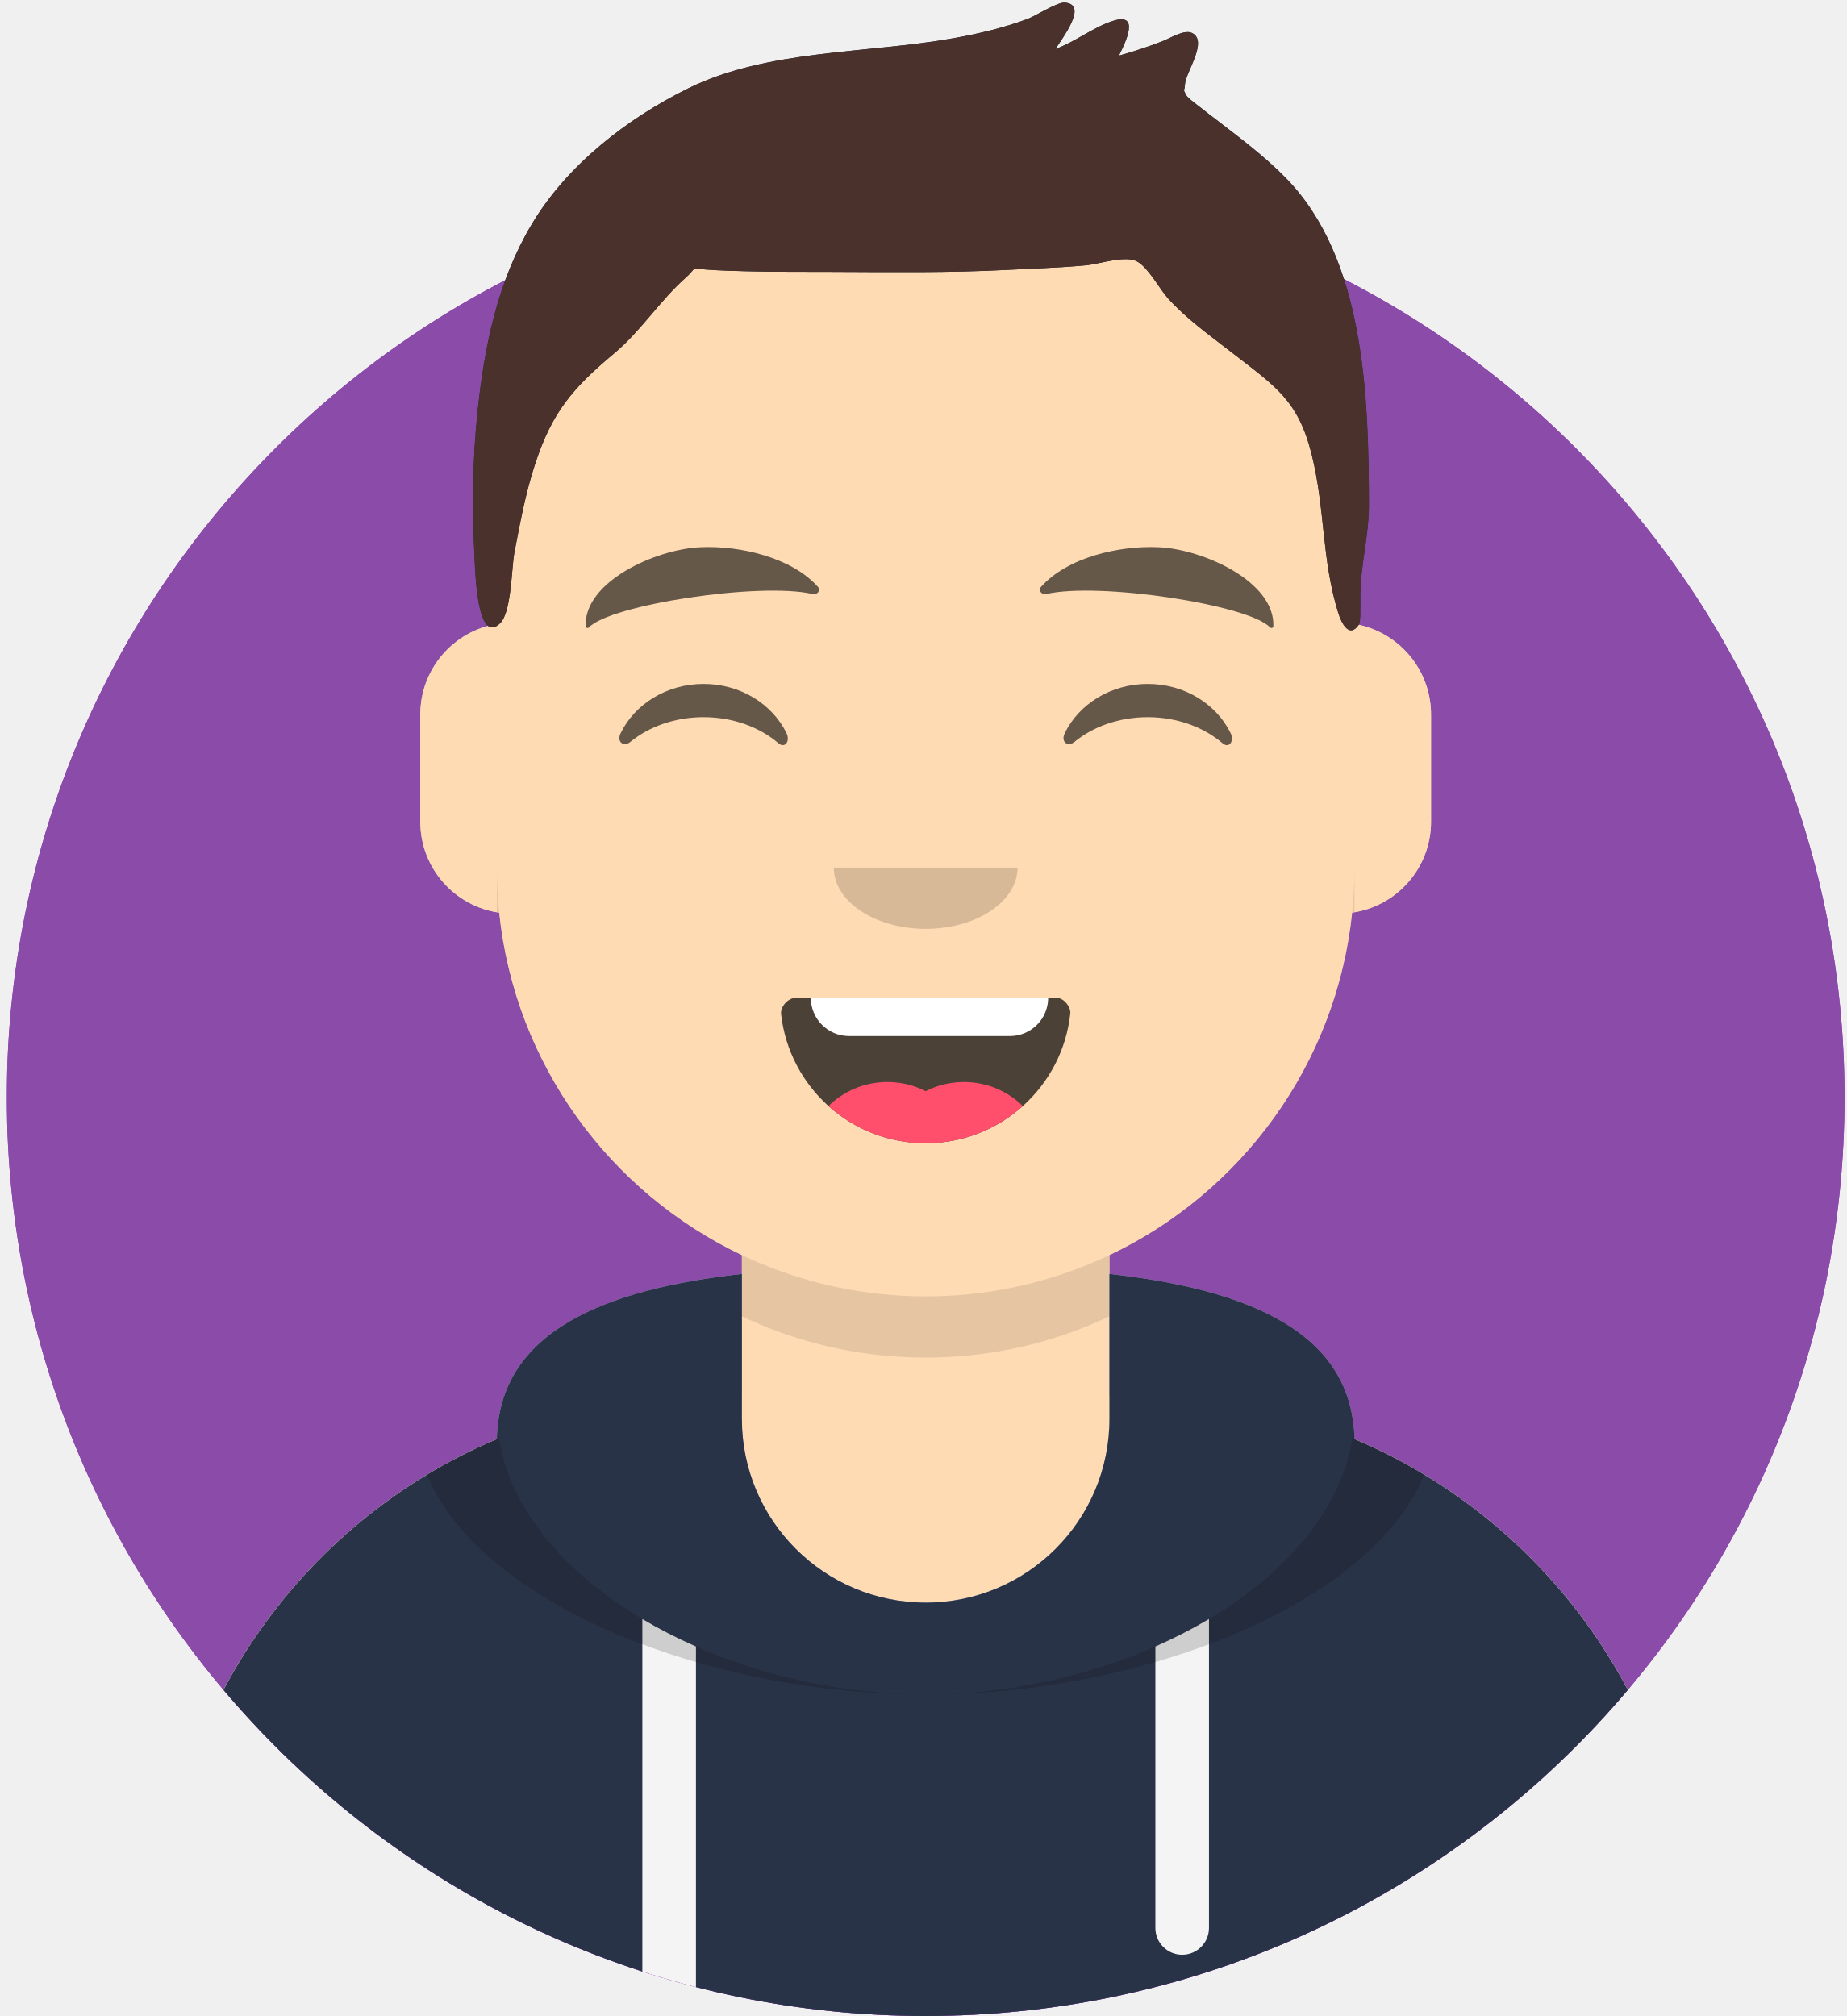
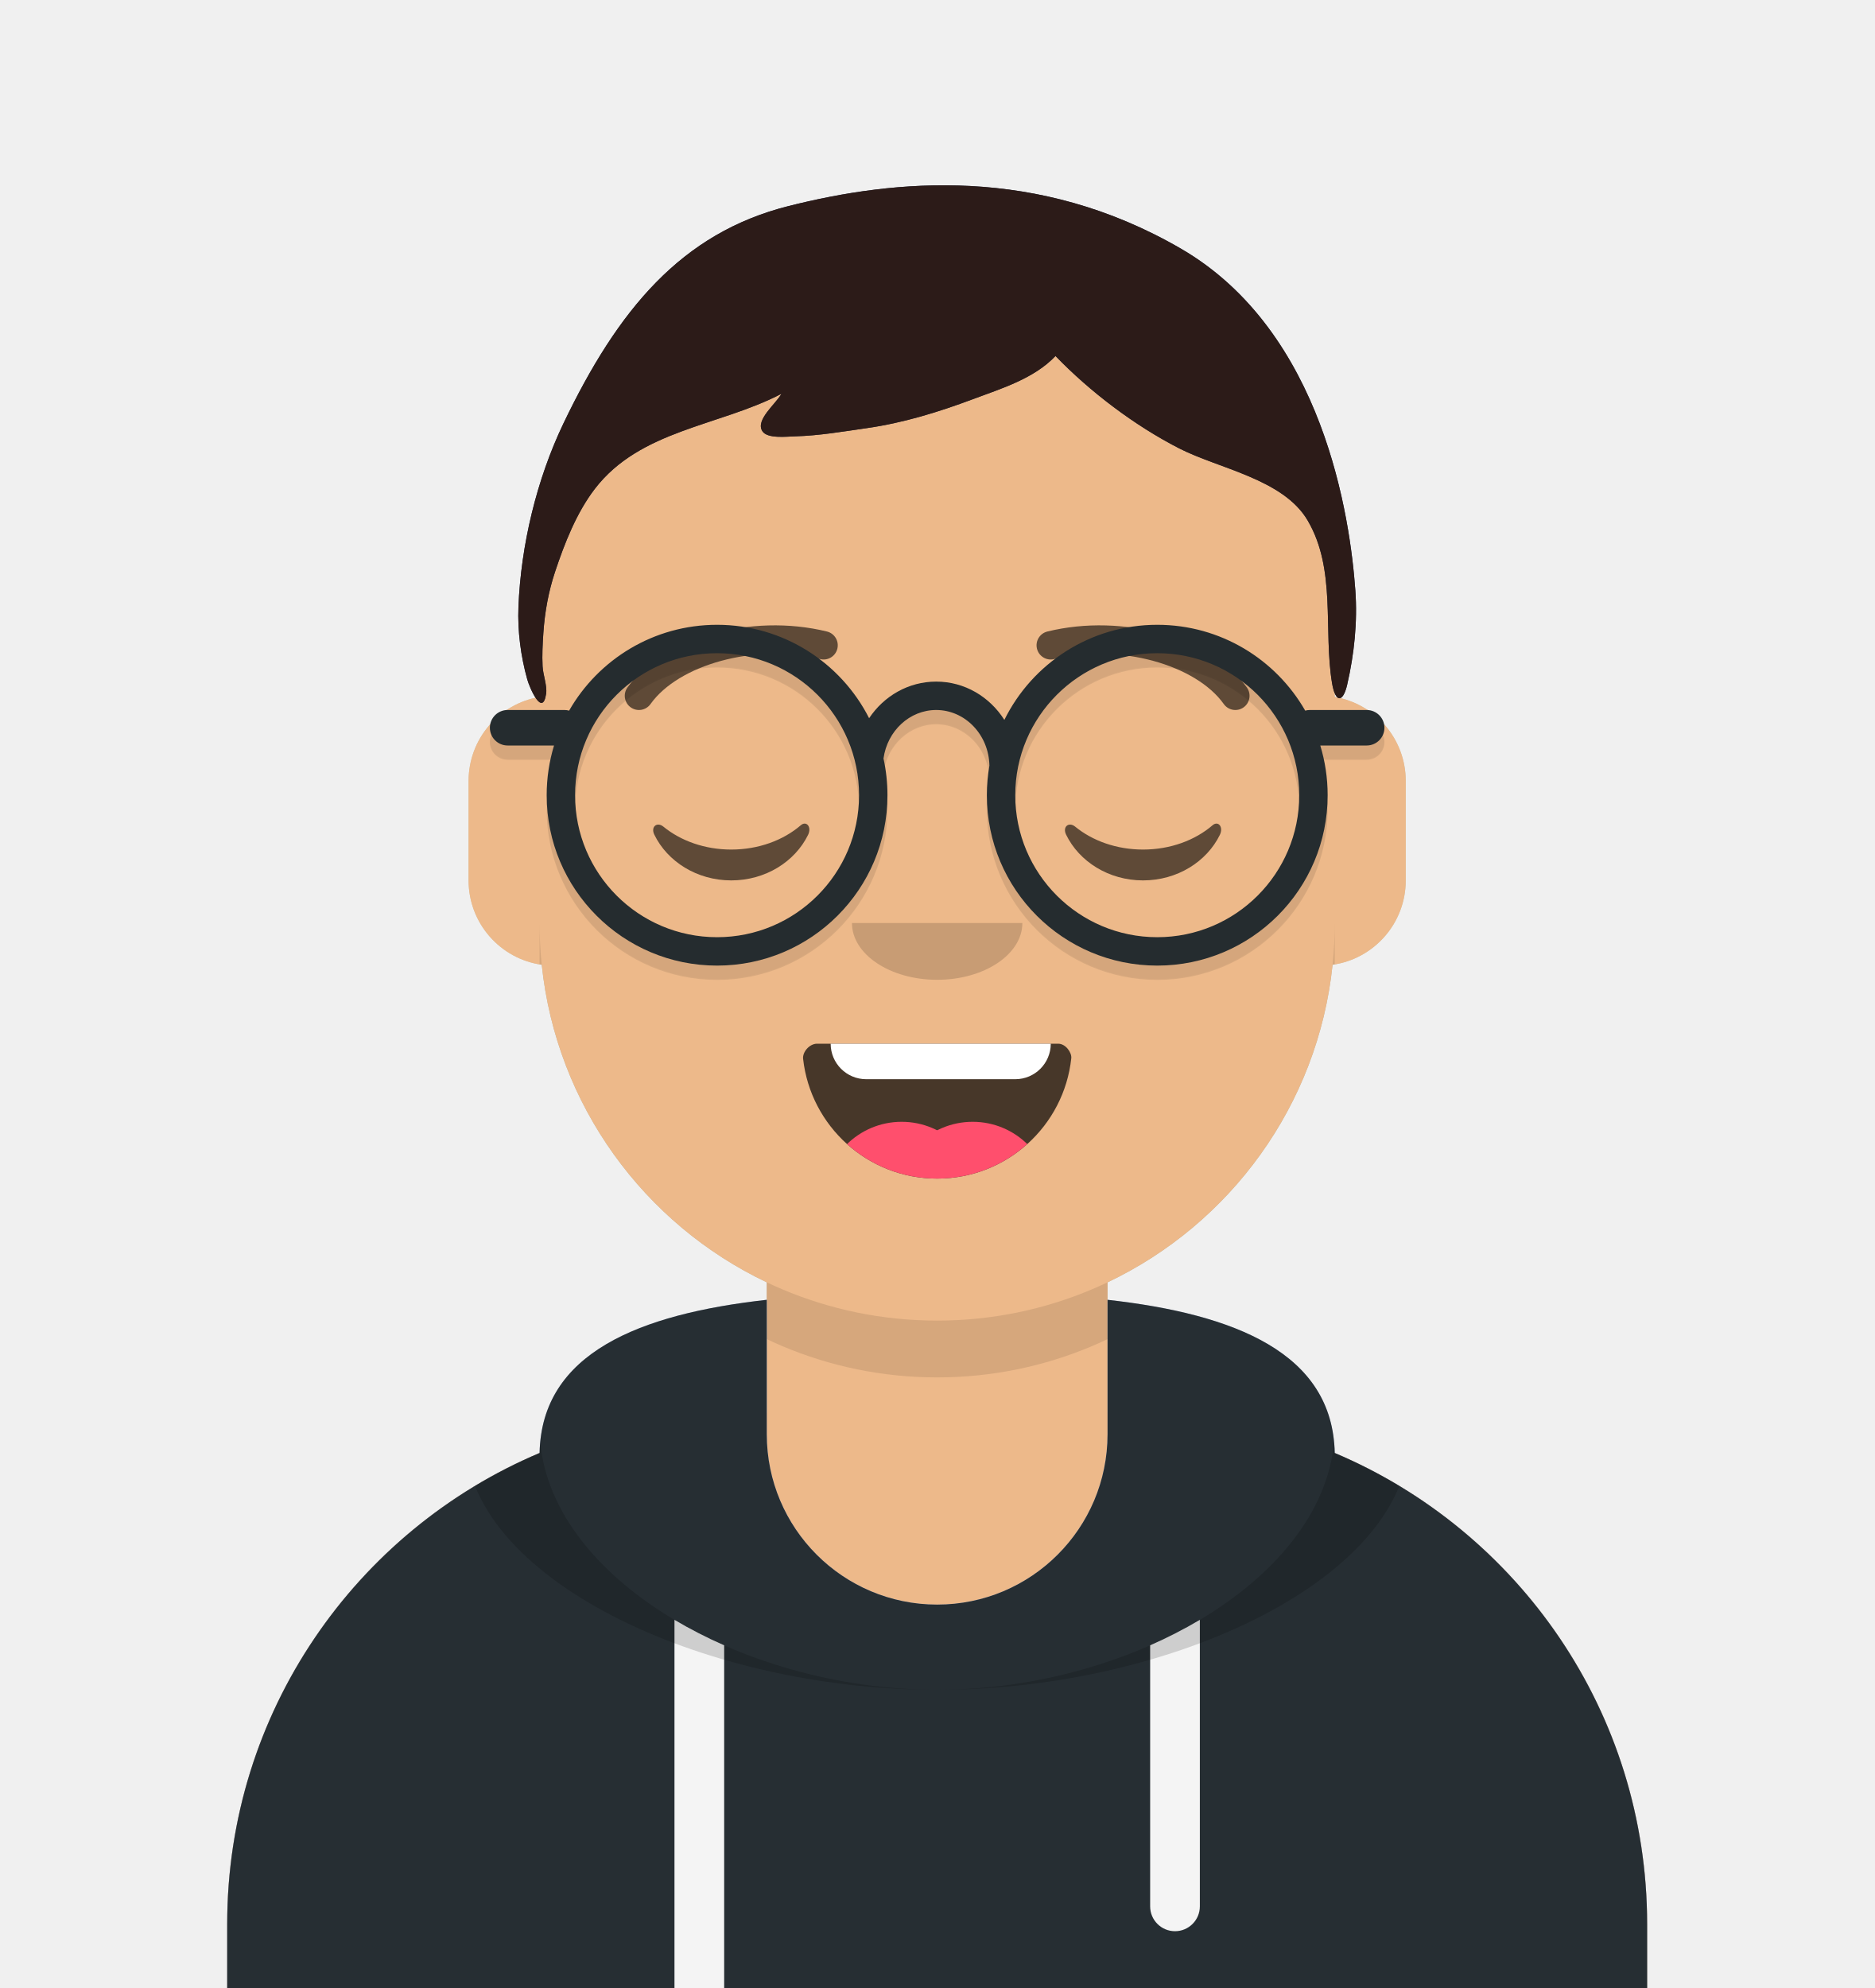
- <svg xmlns="http://www.w3.org/2000/svg" xmlns:xlink="http://www.w3.org/1999/xlink" width="217px" height="237px" viewBox="0 0 217 237" version="1.1">
+ <svg xmlns="http://www.w3.org/2000/svg" xmlns:xlink="http://www.w3.org/1999/xlink" width="264px" height="280px" viewBox="0 0 264 280" version="1.1">
  <defs>
-     <circle id="path-1" cx="108" cy="108" r="108" />
-     <path d="M-3.19744231e-14,144 L-3.19744231e-14,-1.42108547e-14 L237.6,-1.42108547e-14 L237.6,144 L226.8,144 C226.8,203.647 178.447,252 118.8,252 C59.153,252 10.8,203.647 10.8,144 L10.8,144 L-3.19744231e-14,144 Z" id="path-3" />
-     <path d="M90,0 C117.835,-5.11323436e-15 140.4,22.565 140.4,50.4 L140.401,55.949 C145.508,56.807 149.4,61.249 149.4,66.6 L149.4,79.2 C149.4,84.647 145.367,89.152 140.125,89.893 C138.265,107.718 127.114,122.78 111.601,130.149 L111.6,146.7 L115.2,146.7 C150.988,146.7 180,175.712 180,211.5 L180,219.6 L0,219.6 L0,211.5 C-4.38277231e-15,175.712 29.012,146.7 64.8,146.7 L68.4,146.7 L68.4,130.15 C52.886,122.78 41.735,107.718 39.875,89.893 C34.633,89.152 30.6,84.647 30.6,79.2 L30.6,66.6 C30.6,61.249 34.492,56.806 39.6,55.949 L39.6,50.4 C39.6,22.565 62.165,5.11323436e-15 90,0 Z" id="path-5" />
-     <path d="M140.401,11.764 C156.691,13.587 169.2,18.597 169.2,31.569 L169.194,31.18 C192.467,41.01 208.8,64.047 208.8,90.9 L208.8,99 L28.8,99 L28.8,90.9 C28.8,64.047 45.133,41.01 68.406,31.18 C68.653,18.496 81.073,13.568 97.2,11.764 L97.2,28.8 C97.2,40.729 106.871,50.4 118.8,50.4 C130.729,50.4 140.4,40.729 140.4,28.8 L140.4,28.8 Z" id="path-7" />
-     <path d="M31.606,13.615 C32.558,22.158 39.803,28.8 48.6,28.8 C57.424,28.8 64.687,22.117 65.603,13.536 C65.676,12.845 64.905,11.7 63.938,11.7 C50.534,11.7 40.264,11.7 33.378,11.7 C32.406,11.7 31.511,12.761 31.606,13.615 Z" id="path-9" />
-     <rect id="path-11" x="0" y="0" width="237.6" height="252" />
-     <path d="M118.135,20.928 C115.651,18.39 112.767,16.236 109.962,14.076 C109.343,13.6 108.715,13.135 108.109,12.641 C107.972,12.528 106.563,11.519 106.394,11.148 C105.988,10.254 106.224,10.95 106.28,9.884 C106.35,8.535 109.1,4.727 107.048,3.854 C106.146,3.47 104.536,4.492 103.67,4.83 C101.977,5.49 100.263,6.054 98.512,6.54 C99.351,4.869 100.95,1.524 97.944,2.419 C95.603,3.116 93.421,4.91 91.068,5.753 C91.847,4.477 94.96,0.523 92.147,0.302 C91.271,0.233 88.724,1.875 87.782,2.226 C84.959,3.275 82.075,3.953 79.111,4.487 C69.033,6.304 57.248,5.786 47.923,10.374 C40.735,13.911 33.636,19.4 29.484,26.389 C25.481,33.125 23.984,40.498 23.146,48.217 C22.532,53.882 22.482,59.738 22.769,65.424 C22.863,67.287 23.073,75.874 25.779,73.273 C27.127,71.978 27.117,66.745 27.457,64.974 C28.133,61.451 28.783,57.911 29.91,54.5 C31.895,48.49 34.238,45.687 39.184,41.547 C42.359,38.89 44.588,35.3 47.625,32.62 C48.99,31.416 47.949,31.542 50.143,31.7 C51.616,31.806 53.097,31.846 54.574,31.885 C57.99,31.974 61.412,31.951 64.829,31.963 C71.711,31.988 78.561,32.085 85.437,31.725 C88.492,31.565 91.556,31.478 94.603,31.195 C96.306,31.038 99.326,29.947 100.728,30.78 C102.01,31.543 103.342,34.034 104.263,35.054 C106.438,37.464 109.032,39.305 111.576,41.282 C116.881,45.403 119.559,46.98 121.17,53.421 C122.775,59.838 122.325,65.791 124.312,72.106 C124.662,73.217 125.586,75.13 126.726,73.415 C126.937,73.096 126.883,71.345 126.883,70.337 C126.883,66.27 127.913,63.218 127.9,59.123 C127.849,46.674 127.447,30.442 118.135,20.928 Z" id="path-13" />
+     <circle id="react-path-1" cx="120" cy="120" r="120" />
+     <path d="M12,160 C12,226.274 65.726,280 132,280 C198.274,280 252,226.274 252,160 L264,160 L264,-1.42108547e-14 L-3.19744231e-14,-1.42108547e-14 L-3.19744231e-14,160 L12,160 Z" id="react-path-2" />
+     <path d="M124,144.611 L124,163 L128,163 L128,163 C167.765,163 200,195.235 200,235 L200,244 L0,244 L0,235 C-4.86974701e-15,195.235 32.235,163 72,163 L72,163 L76,163 L76,144.611 C58.763,136.422 46.372,119.687 44.305,99.881 C38.48,99.058 34,94.052 34,88 L34,74 C34,68.054 38.325,63.118 44,62.166 L44,56 L44,56 C44,25.072 69.072,5.68137151e-15 100,0 L100,0 L100,0 C130.928,-5.68137151e-15 156,25.072 156,56 L156,62.166 C161.675,63.118 166,68.054 166,74 L166,88 C166,94.052 161.52,99.058 155.695,99.881 C153.628,119.687 141.237,136.422 124,144.611 Z" id="react-path-3" />
  </defs>
-   <g id="Website" stroke="none" stroke-width="1" fill="none" fill-rule="evenodd">
-     <g id="mf-avatar" transform="translate(-10, -15)">
-       <g id="Circle" transform="translate(10.8, 36)">
-         <mask id="mask-2" fill="white">
-           <use xlink:href="#path-1" />
-         </mask>
-         <use id="Circle-Background" fill="#972dc2" xlink:href="#path-1" />
-         <g id="🖍-Circle-Color" mask="url(#mask-2)" fill="#8a4ca8">
-           <rect id="🖍Color" x="0" y="0" width="216.445" height="216" />
-         </g>
-       </g>
-       <mask id="mask-4" fill="white">
-         <use xlink:href="#path-3" />
-       </mask>
-       <g id="Mask" />
-       <g id="Avataaar" mask="url(#mask-4)">
-         <g id="Body" transform="translate(28.8, 32.4)">
-           <mask id="mask-6" fill="white">
-             <use xlink:href="#path-5" />
-           </mask>
-           <use fill="#D0C6AC" xlink:href="#path-5" />
-           <g id="Skin/👶🏻-05-Pale" mask="url(#mask-6)" fill="#FFDBB4">
-             <g transform="translate(-28.8, 0)" id="Color">
-               <rect x="0" y="0" width="238.384" height="220.355" />
+   <g id="Avataaar" stroke="none" stroke-width="1" fill="none" fill-rule="evenodd">
+     <g transform="translate(-825, -1100)" id="Avataaar/Circle">
+       <g transform="translate(825, 1100)">
+         <g id="Mask" />
+         <g id="Avataaar" stroke-width="1" fill-rule="evenodd" mask="url(#react-mask-5)">
+           <g id="Body" transform="translate(32, 36)">
+             <mask id="react-mask-6" fill="white">
+               <use xlink:href="#react-path-3" />
+             </mask>
+             <use fill="#D0C6AC" xlink:href="#react-path-3" />
+             <g id="Skin/👶🏽-03-Brown" mask="url(#react-mask-6)" fill="#EDB98A">
+               <g transform="translate(0, 0)" id="Color">
+                 <rect x="0" y="0" width="264" height="280" />
+               </g>
            </g>
+             <path d="M156,79 L156,102 C156,132.928 130.928,158 100,158 C69.072,158 44,132.928 44,102 L44,79 L44,94 C44,124.928 69.072,150 100,150 C130.928,150 156,124.928 156,94 L156,79 Z" id="Neck-Shadow" fill-opacity="0.1" fill="#000000" mask="url(#react-mask-6)" />
          </g>
-           <path d="M39.6,84.6 C39.6,112.435 62.165,135 90,135 C117.835,135 140.4,112.435 140.4,84.6 L140.4,84.6 L140.4,91.8 C140.4,119.635 117.835,142.2 90,142.2 C62.165,142.2 39.6,119.635 39.6,91.8 Z" id="Neck-Shadow" fill-opacity="0.1" fill="#000000" mask="url(#mask-6)" />
-         </g>
-         <g id="Clothing/Hoodie" transform="translate(0, 153)">
-           <mask id="mask-8" fill="white">
-             <use xlink:href="#path-7" />
-           </mask>
-           <use id="Hoodie" fill="#B7C1DB" fill-rule="evenodd" xlink:href="#path-7" />
-           <g id="Color/Palette/Slate" mask="url(#mask-8)" fill="#293347" fill-rule="evenodd">
-             <rect id="🖍Color" x="0" y="0" width="238.491" height="99" />
+           <g id="Clothing/Hoodie" transform="translate(0, 170)">
+             <defs>
+               <path d="M108,13.071 C90.081,15.076 76.28,20.552 76.004,34.645 C50.146,45.568 32,71.165 32,100.999 L32,100.999 L32,110 L232,110 L232,100.999 C232,71.165 213.854,45.568 187.996,34.645 C187.72,20.552 173.919,15.076 156,13.071 L156,32 L156,32 C156,45.255 145.255,56 132,56 L132,56 C118.745,56 108,45.255 108,32 L108,13.071 Z" id="react-path-89" />
+             </defs>
+             <mask id="react-mask-90" fill="white">
+               <use xlink:href="#react-path-89" />
+             </mask>
+             <use id="Hoodie" fill="#B7C1DB" fill-rule="evenodd" xlink:href="#react-path-89" />
+             <g id="Color/Palette/Gray-01" mask="url(#react-mask-90)" fill-rule="evenodd" fill="#262E33">
+               <rect id="🖍Color" x="0" y="0" width="264" height="110" />
+             </g>
+             <path d="M102,61.739 L102,110 L95,110 L95,58.15 C97.204,59.46 99.547,60.661 102,61.739 Z M169,58.15 L169,98.5 C169,100.433 167.433,102 165.5,102 C163.567,102 162,100.433 162,98.5 L162,61.739 C164.453,60.661 166.796,59.46 169,58.15 Z" id="Straps" fill="#F4F4F4" fill-rule="evenodd" mask="url(#react-mask-90)" />
+             <path d="M90.96,12.724 C75.909,15.571 65.5,21.243 65.5,32.308 C65.5,52.02 98.538,68 132,68 C165.462,68 198.5,52.02 198.5,32.308 C198.5,21.243 188.091,15.571 173.04,12.724 C182.125,16.074 188,21.706 188,31.077 C188,51.469 160.179,68 132,68 C103.821,68 76,51.469 76,31.077 C76,21.706 81.875,16.074 90.96,12.724 Z" id="Shadow" fill-opacity="0.16" fill="#000000" fill-rule="evenodd" mask="url(#react-mask-90)" />
          </g>
-           <path d="M91.8,55.565 L91.8,99 L85.5,99 L85.499,52.335 C87.483,53.514 89.592,54.594 91.8,55.565 Z M152.101,52.334 L152.1,88.65 C152.1,90.39 150.69,91.8 148.95,91.8 C147.21,91.8 145.8,90.39 145.8,88.65 L145.801,55.565 C148.009,54.594 150.118,53.513 152.101,52.334 Z" id="Straps" fill="#F4F4F4" fill-rule="evenodd" mask="url(#mask-8)" />
-           <path d="M155.733,11.451 C169.28,14.013 178.65,19.118 178.65,29.077 C178.65,46.818 148.916,61.2 118.8,61.2 C88.684,61.2 58.95,46.818 58.95,29.077 C58.95,19.118 68.32,14.013 81.867,11.451 C73.689,14.466 68.4,19.534 68.4,27.969 C68.4,46.322 93.439,61.2 118.8,61.2 C144.161,61.2 169.2,46.322 169.2,27.969 C169.2,19.71 164.13,14.679 156.241,11.642 Z" id="Shadow" fill-opacity="0.16" fill="#000000" fill-rule="evenodd" mask="url(#mask-8)" />
-         </g>
-         <g id="Face" transform="translate(68.4, 73.8)">
-           <g id="Mouth/Smile" transform="translate(1.8, 46.8)">
-             <mask id="mask-10" fill="white">
-               <use xlink:href="#path-9" />
-             </mask>
-             <use id="Mouth" fill-opacity="0.7" fill="#000000" fill-rule="evenodd" xlink:href="#path-9" />
-             <path d="M39.6,1.8 L58.5,1.8 C60.985,1.8 63,3.815 63,6.3 L63,11.7 C63,14.185 60.985,16.2 58.5,16.2 L39.6,16.2 C37.115,16.2 35.1,14.185 35.1,11.7 L35.1,6.3 C35.1,3.815 37.115,1.8 39.6,1.8 Z" id="Teeth" fill="#FFFFFF" fill-rule="evenodd" mask="url(#mask-10)" />
-             <g id="Tongue" stroke-width="1" fill-rule="evenodd" mask="url(#mask-10)" fill="#FF4F6D">
-               <g transform="translate(34.2, 21.6)">
-                 <circle cx="9.9" cy="9.9" r="9.9" />
-                 <circle cx="18.9" cy="9.9" r="9.9" />
+           <g id="Face" transform="translate(76, 82)" fill="#000000">
+             <g id="Mouth/Smile" transform="translate(2, 52)">
+               <defs>
+                 <path d="M35.118,15.128 C36.176,24.62 44.226,32 54,32 C63.804,32 71.874,24.574 72.892,15.04 C72.974,14.273 72.117,13 71.043,13 C56.149,13 44.738,13 37.087,13 C36.007,13 35.012,14.178 35.118,15.128 Z" id="react-path-101" />
+               </defs>
+               <mask id="react-mask-102" fill="white">
+                 <use xlink:href="#react-path-101" />
+               </mask>
+               <use id="Mouth" fill-opacity="0.7" fill="#000000" fill-rule="evenodd" xlink:href="#react-path-101" />
+               <rect id="Teeth" fill="#FFFFFF" fill-rule="evenodd" mask="url(#react-mask-102)" x="39" y="2" width="31" height="16" rx="5" />
+               <g id="Tongue" stroke-width="1" fill-rule="evenodd" mask="url(#react-mask-102)" fill="#FF4F6D">
+                 <g transform="translate(38, 24)">
+                   <circle cx="11" cy="11" r="11" />
+                   <circle cx="21" cy="11" r="11" />
+                 </g>
+               </g>
+             </g>
+             <g id="Nose/Default" transform="translate(28, 40)" fill-opacity="0.16">
+               <path d="M16,8 C16,12.418 21.373,16 28,16 L28,16 C34.627,16 40,12.418 40,8" id="Nose" />
+             </g>
+             <g id="Eyes/Closed-😌" transform="translate(0, 8)" fill-opacity="0.6">
+               <path d="M16.16,32.447 C18.007,28.649 22.164,26 26.998,26 C31.814,26 35.959,28.63 37.815,32.407 C38.367,33.529 37.582,34.447 36.791,33.767 C34.34,31.66 30.859,30.344 26.998,30.344 C23.257,30.344 19.874,31.579 17.438,33.572 C16.547,34.3 15.62,33.558 16.16,32.447 Z" id="Closed-Eye" transform="translate(27, 30) scale(1, -1) translate(-27, -30) " />
+               <path d="M74.16,32.447 C76.007,28.649 80.164,26 84.998,26 C89.814,26 93.959,28.63 95.815,32.407 C96.367,33.529 95.582,34.447 94.791,33.767 C92.34,31.66 88.859,30.344 84.998,30.344 C81.257,30.344 77.874,31.579 75.438,33.572 C74.547,34.3 73.62,33.558 74.16,32.447 Z" id="Closed-Eye" transform="translate(85, 30) scale(1, -1) translate(-85, -30) " />
+             </g>
+             <g id="Eyebrow/Outline/Default" fill-opacity="0.6">
+               <g id="I-Browse" transform="translate(12, 6)">
+                 <path d="M3.63,11.159 C7.545,5.65 18.278,2.561 27.523,4.831 C28.596,5.095 29.679,4.439 29.942,3.366 C30.206,2.293 29.55,1.21 28.477,0.947 C17.74,-1.69 5.312,1.887 0.37,8.841 C-0.27,9.742 -0.059,10.99 0.841,11.63 C1.742,12.27 2.99,12.059 3.63,11.159 Z" id="Eyebrow" fill-rule="nonzero" />
+                 <path d="M61.63,11.159 C65.545,5.65 76.278,2.561 85.523,4.831 C86.596,5.095 87.679,4.439 87.942,3.366 C88.206,2.293 87.55,1.21 86.477,0.947 C75.74,-1.69 63.312,1.887 58.37,8.841 C57.73,9.742 57.941,10.99 58.841,11.63 C59.742,12.27 60.99,12.059 61.63,11.159 Z" id="Eyebrow" fill-rule="nonzero" transform="translate(73.00015, 6.039198) scale(-1, 1) translate(-73.00015, -6.039198) " />
              </g>
            </g>
          </g>
-           <g id="Nose/Default" transform="translate(25.2, 36)" fill="#000000" fill-opacity="0.16">
-             <path d="M14.4,7.2 C14.4,11.176 19.235,14.4 25.2,14.4 L25.2,14.4 C31.165,14.4 36,11.176 36,7.2" id="Nose" />
-           </g>
-           <g id="Eyes/Happy-😁" transform="translate(0, 7.2)" fill="#000000" fill-opacity="0.6">
-             <path d="M14.544,20.203 C16.206,16.784 19.948,14.4 24.298,14.4 C28.632,14.4 32.363,16.767 34.034,20.166 C34.53,21.176 33.824,22.003 33.112,21.39 C30.906,19.494 27.773,18.309 24.298,18.309 C20.931,18.309 17.886,19.421 15.694,21.214 C14.892,21.87 14.058,21.203 14.544,20.203 Z" id="Squint" />
-             <path d="M66.744,20.203 C68.406,16.784 72.148,14.4 76.498,14.4 C80.832,14.4 84.563,16.767 86.234,20.166 C86.73,21.176 86.024,22.003 85.312,21.39 C83.106,19.494 79.973,18.309 76.498,18.309 C73.131,18.309 70.086,19.421 67.894,21.214 C67.092,21.87 66.258,21.203 66.744,20.203 Z" id="Squint" />
-           </g>
-           <g id="Eyebrow/Natural/Default-Natural" fill="#000000" fill-opacity="0.6">
-             <path d="M23.435,5.589 C18.25,6.285 10.164,10.805 10.84,16.036 C10.862,16.207 11.121,16.261 11.233,16.118 C13.471,13.248 30.774,9.033 37.075,9.913 C37.652,9.994 38.032,9.399 37.639,9.027 C34.269,5.845 28.08,4.961 23.435,5.589" id="Eyebrow" transform="translate(24.3, 10.8) rotate(5) translate(-24.3, -10.8) " />
-             <path d="M76.535,5.589 C71.35,6.285 63.264,10.805 63.94,16.036 C63.962,16.207 64.221,16.261 64.333,16.118 C66.571,13.248 83.874,9.033 90.175,9.913 C90.752,9.994 91.132,9.399 90.739,9.027 C87.369,5.845 81.18,4.961 76.535,5.589" id="Eyebrow" transform="translate(77.4, 10.8) scale(-1, 1) rotate(5) translate(-77.4, -10.8) " />
-           </g>
-         </g>
-         <g id="Top">
-           <mask id="mask-12" fill="white">
-             <use xlink:href="#path-11" />
-           </mask>
-           <g id="Mask" />
-           <g mask="url(#mask-12)">
-             <g transform="translate(43, 15)">
-               <mask id="mask-14" fill="white">
-                 <use xlink:href="#path-13" />
-               </mask>
-               <use id="Short-Hair" stroke="none" fill="#1F3140" fill-rule="evenodd" xlink:href="#path-13" />
-               <g id="Color/Hair/Brown-Dark" stroke="none" fill="none" mask="url(#mask-14)" fill-rule="evenodd">
-                 <g transform="translate(-43.1, -15)" fill="#4A312C" id="Color">
-                   <rect x="0" y="0" width="239.107" height="252.406" />
+           <g id="Top" stroke-width="1" fill-rule="evenodd">
+             <defs>
+               <rect id="react-path-69" x="0" y="0" width="264" height="280" />
+               <path d="M167.309,35.006 C147.121,23.307 127.129,25.222 112.037,29.03 C96.945,32.838 88.017,43.651 80.357,59.648 C76.596,67.503 74.366,76.791 74.023,85.481 C73.888,88.893 74.348,92.415 75.268,95.7 C75.605,96.906 77.423,101.087 77.922,97.709 C78.089,96.584 77.48,95.033 77.422,93.838 C77.344,92.269 77.427,90.681 77.534,89.115 C77.734,86.187 78.256,83.315 79.185,80.525 C80.512,76.537 82.201,72.213 84.787,68.848 C91.188,60.521 102.269,60.046 111.066,55.464 C110.303,56.869 107.36,59.143 108.379,60.727 C109.084,61.821 111.749,61.489 113.022,61.454 C116.371,61.362 119.735,60.78 123.043,60.307 C128.256,59.562 133.141,58.052 138.047,56.218 C142.063,54.716 146.65,53.326 149.669,50.14 C154.54,55.188 160.81,59.935 167.07,63.143 C172.688,66.022 181.749,67.461 185.183,73.301 C189.248,80.215 187.378,88.707 188.619,96.201 C189.091,99.05 190.164,98.987 190.751,96.438 C191.748,92.108 192.219,87.61 191.902,83.159 C191.184,73.111 187.497,46.706 167.309,35.006 Z" id="react-path-68" />
+               <filter x="-0.8%" y="-2.0%" width="101.5%" height="108.0%" filterUnits="objectBoundingBox" id="react-filter-65">
+                 <feOffset dx="0" dy="2" in="SourceAlpha" result="shadowOffsetOuter1" />
+                 <feColorMatrix values="0 0 0 0 0   0 0 0 0 0   0 0 0 0 0  0 0 0 0.16 0" type="matrix" in="shadowOffsetOuter1" result="shadowMatrixOuter1" />
+                 <feMerge>
+                   <feMergeNode in="shadowMatrixOuter1" />
+                   <feMergeNode in="SourceGraphic" />
+                 </feMerge>
+               </filter>
+             </defs>
+             <mask id="react-mask-67" fill="white">
+               <use xlink:href="#react-path-69" />
+             </mask>
+             <g id="Mask" />
+             <g id="Top/Short-Hair/Short-Round" mask="url(#react-mask-67)">
+               <g transform="translate(-1, 0)">
+                 <mask id="react-mask-66" fill="white">
+                   <use xlink:href="#react-path-68" />
+                 </mask>
+                 <use id="Short-Hair" stroke="none" fill="#28354B" fill-rule="evenodd" xlink:href="#react-path-68" />
+                 <g id="Skin/👶🏽-03-Brown" mask="url(#react-mask-66)" fill="#2C1B18">
+                   <g transform="translate(0, 0) " id="Color">
+                     <rect x="0" y="0" width="264" height="280" />
+                   </g>
+                 </g>
+                 <g id="Top/_Resources/Round" fill="none" transform="translate(62, 85)">
+                   <defs>
+                     <path d="M80.465,16.394 C84.38,8.459 92.553,3 102,3 C110.92,3 118.703,7.866 122.84,15.088 C123.05,15.031 123.272,15 123.5,15 L131.5,15 C132.881,15 134,16.119 134,17.5 C134,18.881 132.881,20 131.5,20 L124.963,20 C125.637,22.215 126,24.565 126,27 C126,40.255 115.255,51 102,51 C88.745,51 78,40.255 78,27 C78,25.578 78.124,24.185 78.361,22.831 C78.276,18.455 74.914,15 70.862,15 C67.126,15 63.975,17.94 63.442,21.83 C63.807,23.495 64,25.225 64,27 C64,40.255 53.255,51 40,51 C26.745,51 16,40.255 16,27 C16,24.565 16.363,22.215 17.037,20 L10.5,20 C9.119,20 8,18.881 8,17.5 C8,16.119 9.119,15 10.5,15 L10.5,15 L18.5,15 C18.728,15 18.95,15.031 19.16,15.088 C23.297,7.866 31.08,3 40,3 C49.352,3 57.455,8.349 61.416,16.155 C63.493,13.039 66.949,11 70.862,11 C74.875,11 78.407,13.144 80.465,16.394 Z M40,47 C51.046,47 60,38.046 60,27 C60,15.954 51.046,7 40,7 C28.954,7 20,15.954 20,27 C20,38.046 28.954,47 40,47 Z M102,47 C113.046,47 122,38.046 122,27 C122,15.954 113.046,7 102,7 C90.954,7 82,15.954 82,27 C82,38.046 90.954,47 102,47 Z" id="react-path-77" />
+                     <filter x="-0.8%" y="-2.1%" width="101.6%" height="108.3%" filterUnits="objectBoundingBox" id="react-filter-78">
+                       <feOffset dx="0" dy="2" in="SourceAlpha" result="shadowOffsetOuter1" />
+                       <feColorMatrix values="0 0 0 0 0   0 0 0 0 0   0 0 0 0 0  0 0 0 0.1 0" type="matrix" in="shadowOffsetOuter1" />
+                     </filter>
+                   </defs>
+                   <g id="Lennon-Glasses">
+                     <use fill="black" fill-opacity="1" filter="url(#react-filter-78)" xlink:href="#react-path-77" />
+                     <use fill="#252C2F" fill-rule="evenodd" xlink:href="#react-path-77" />
+                   </g>
                </g>
              </g>
            </g>
          </g>
        </g>
      </g>
    </g>
  </g>
</svg>
